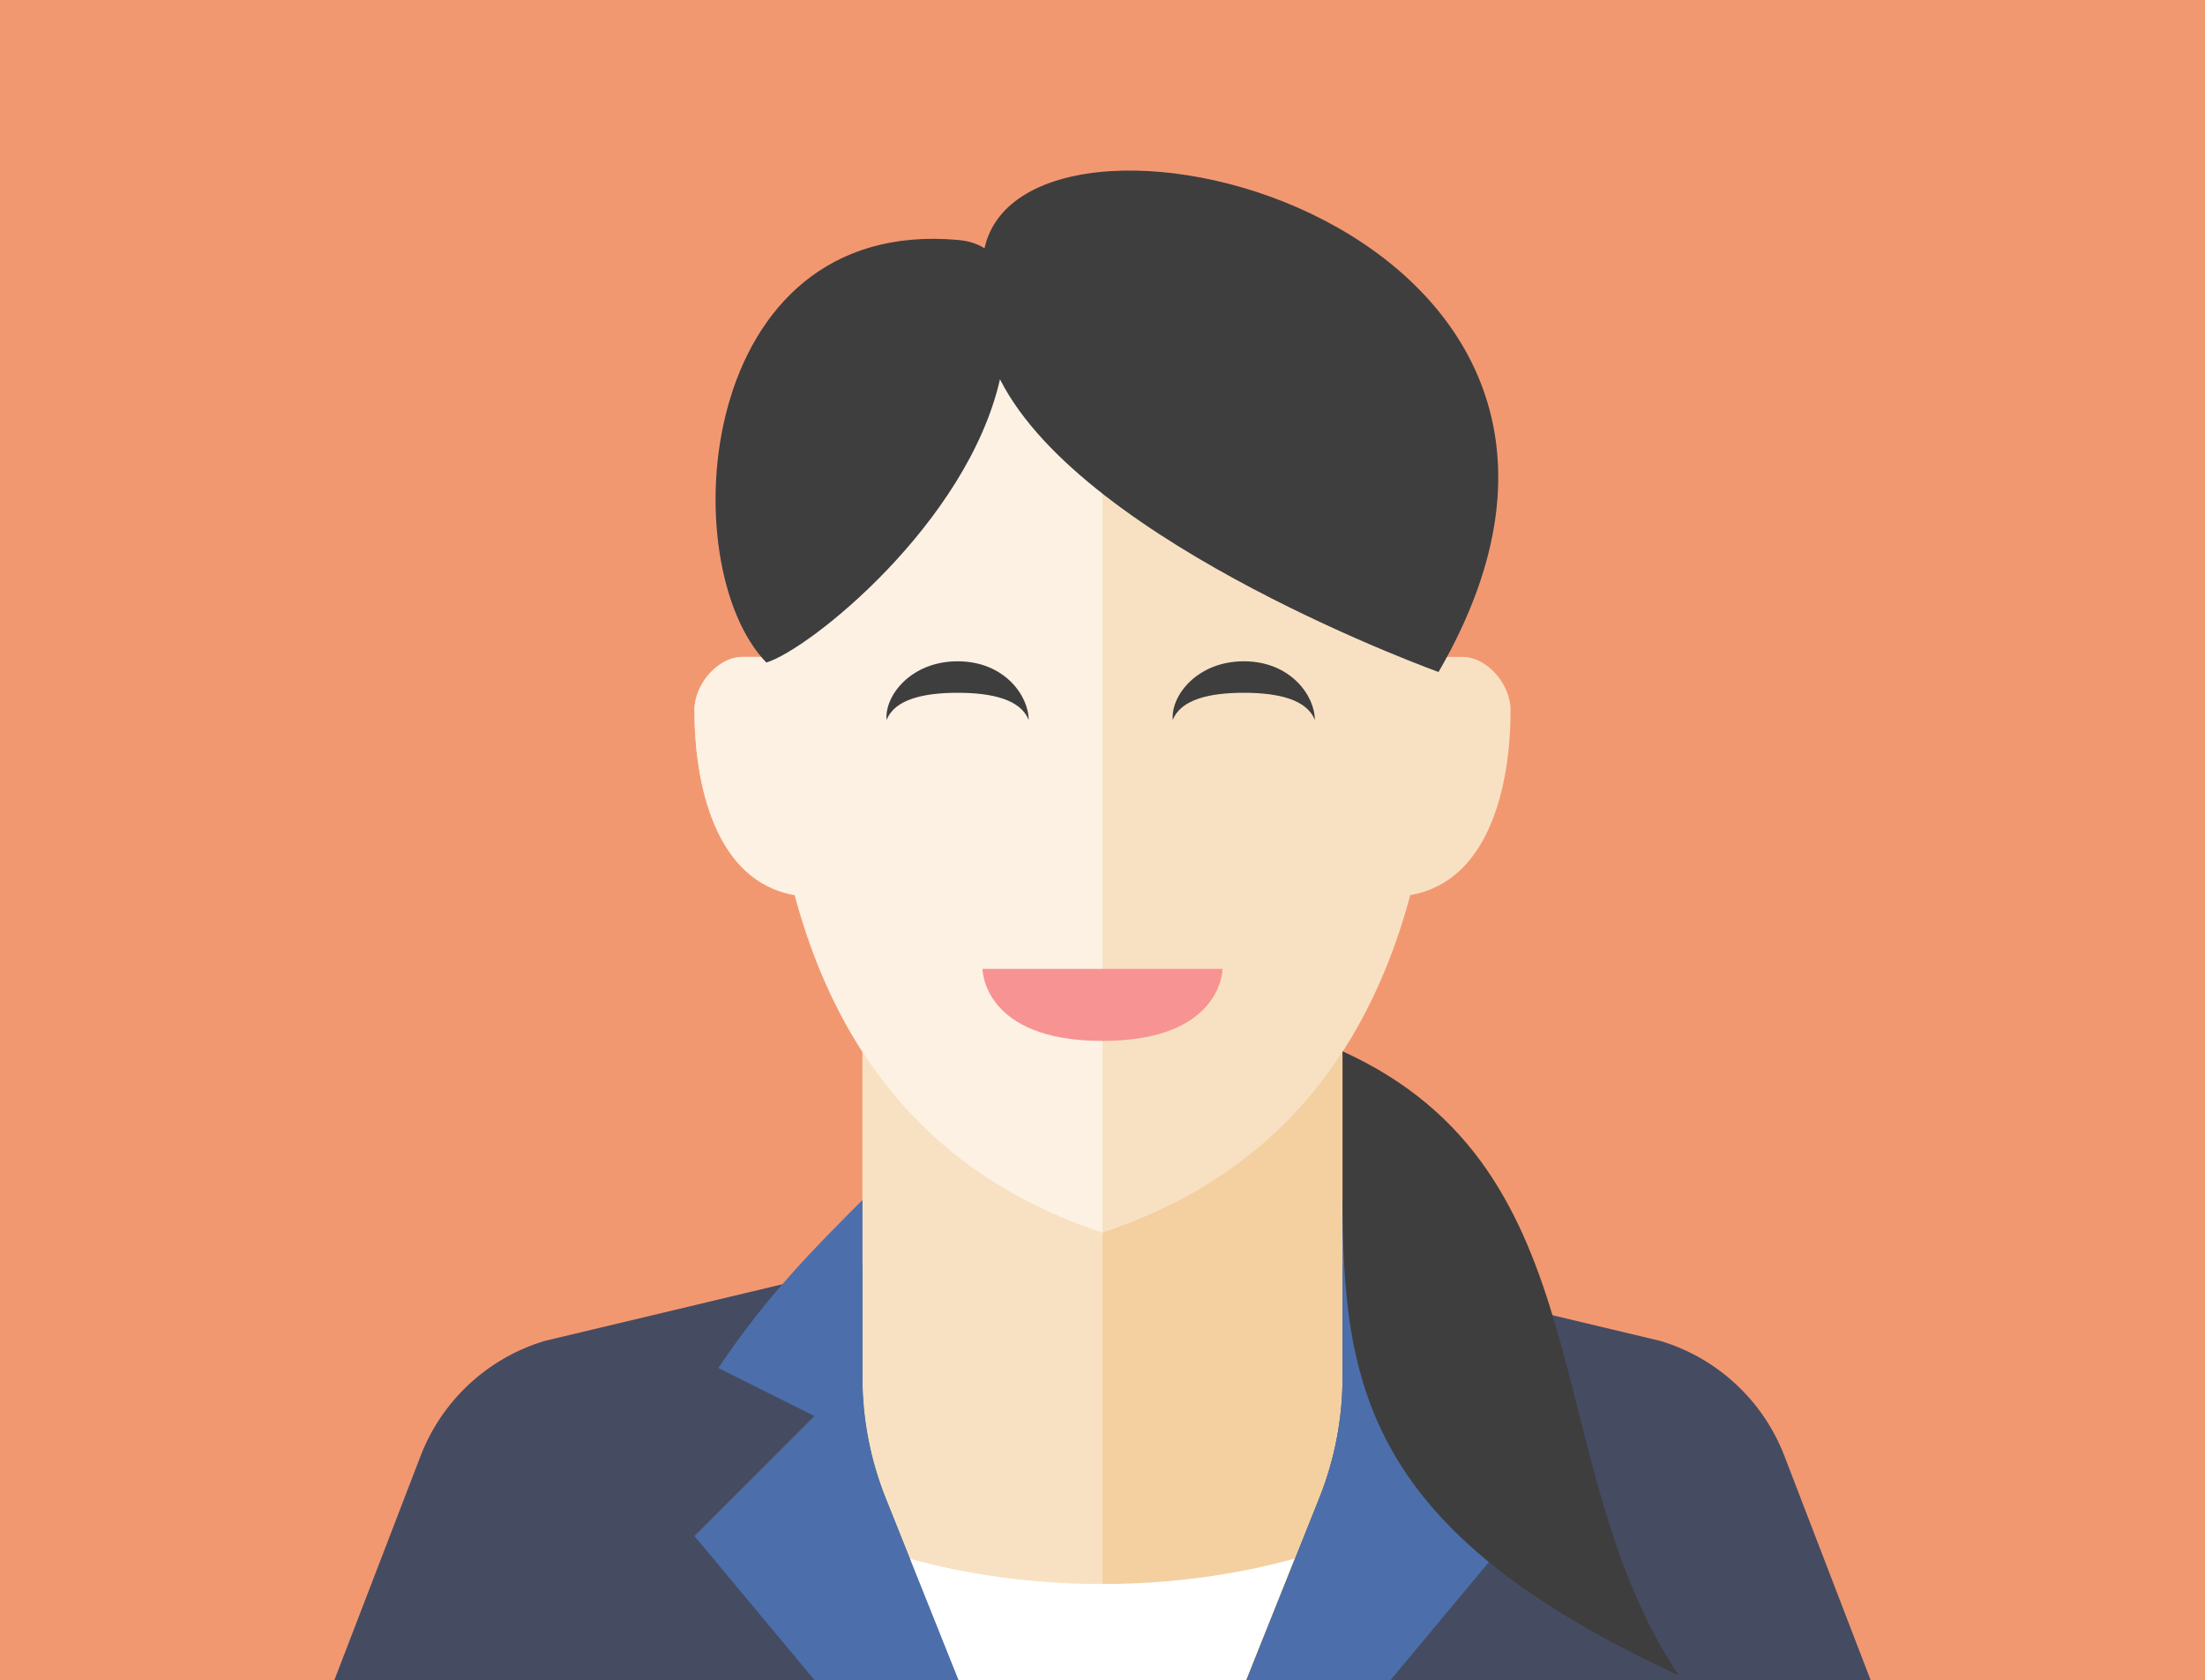
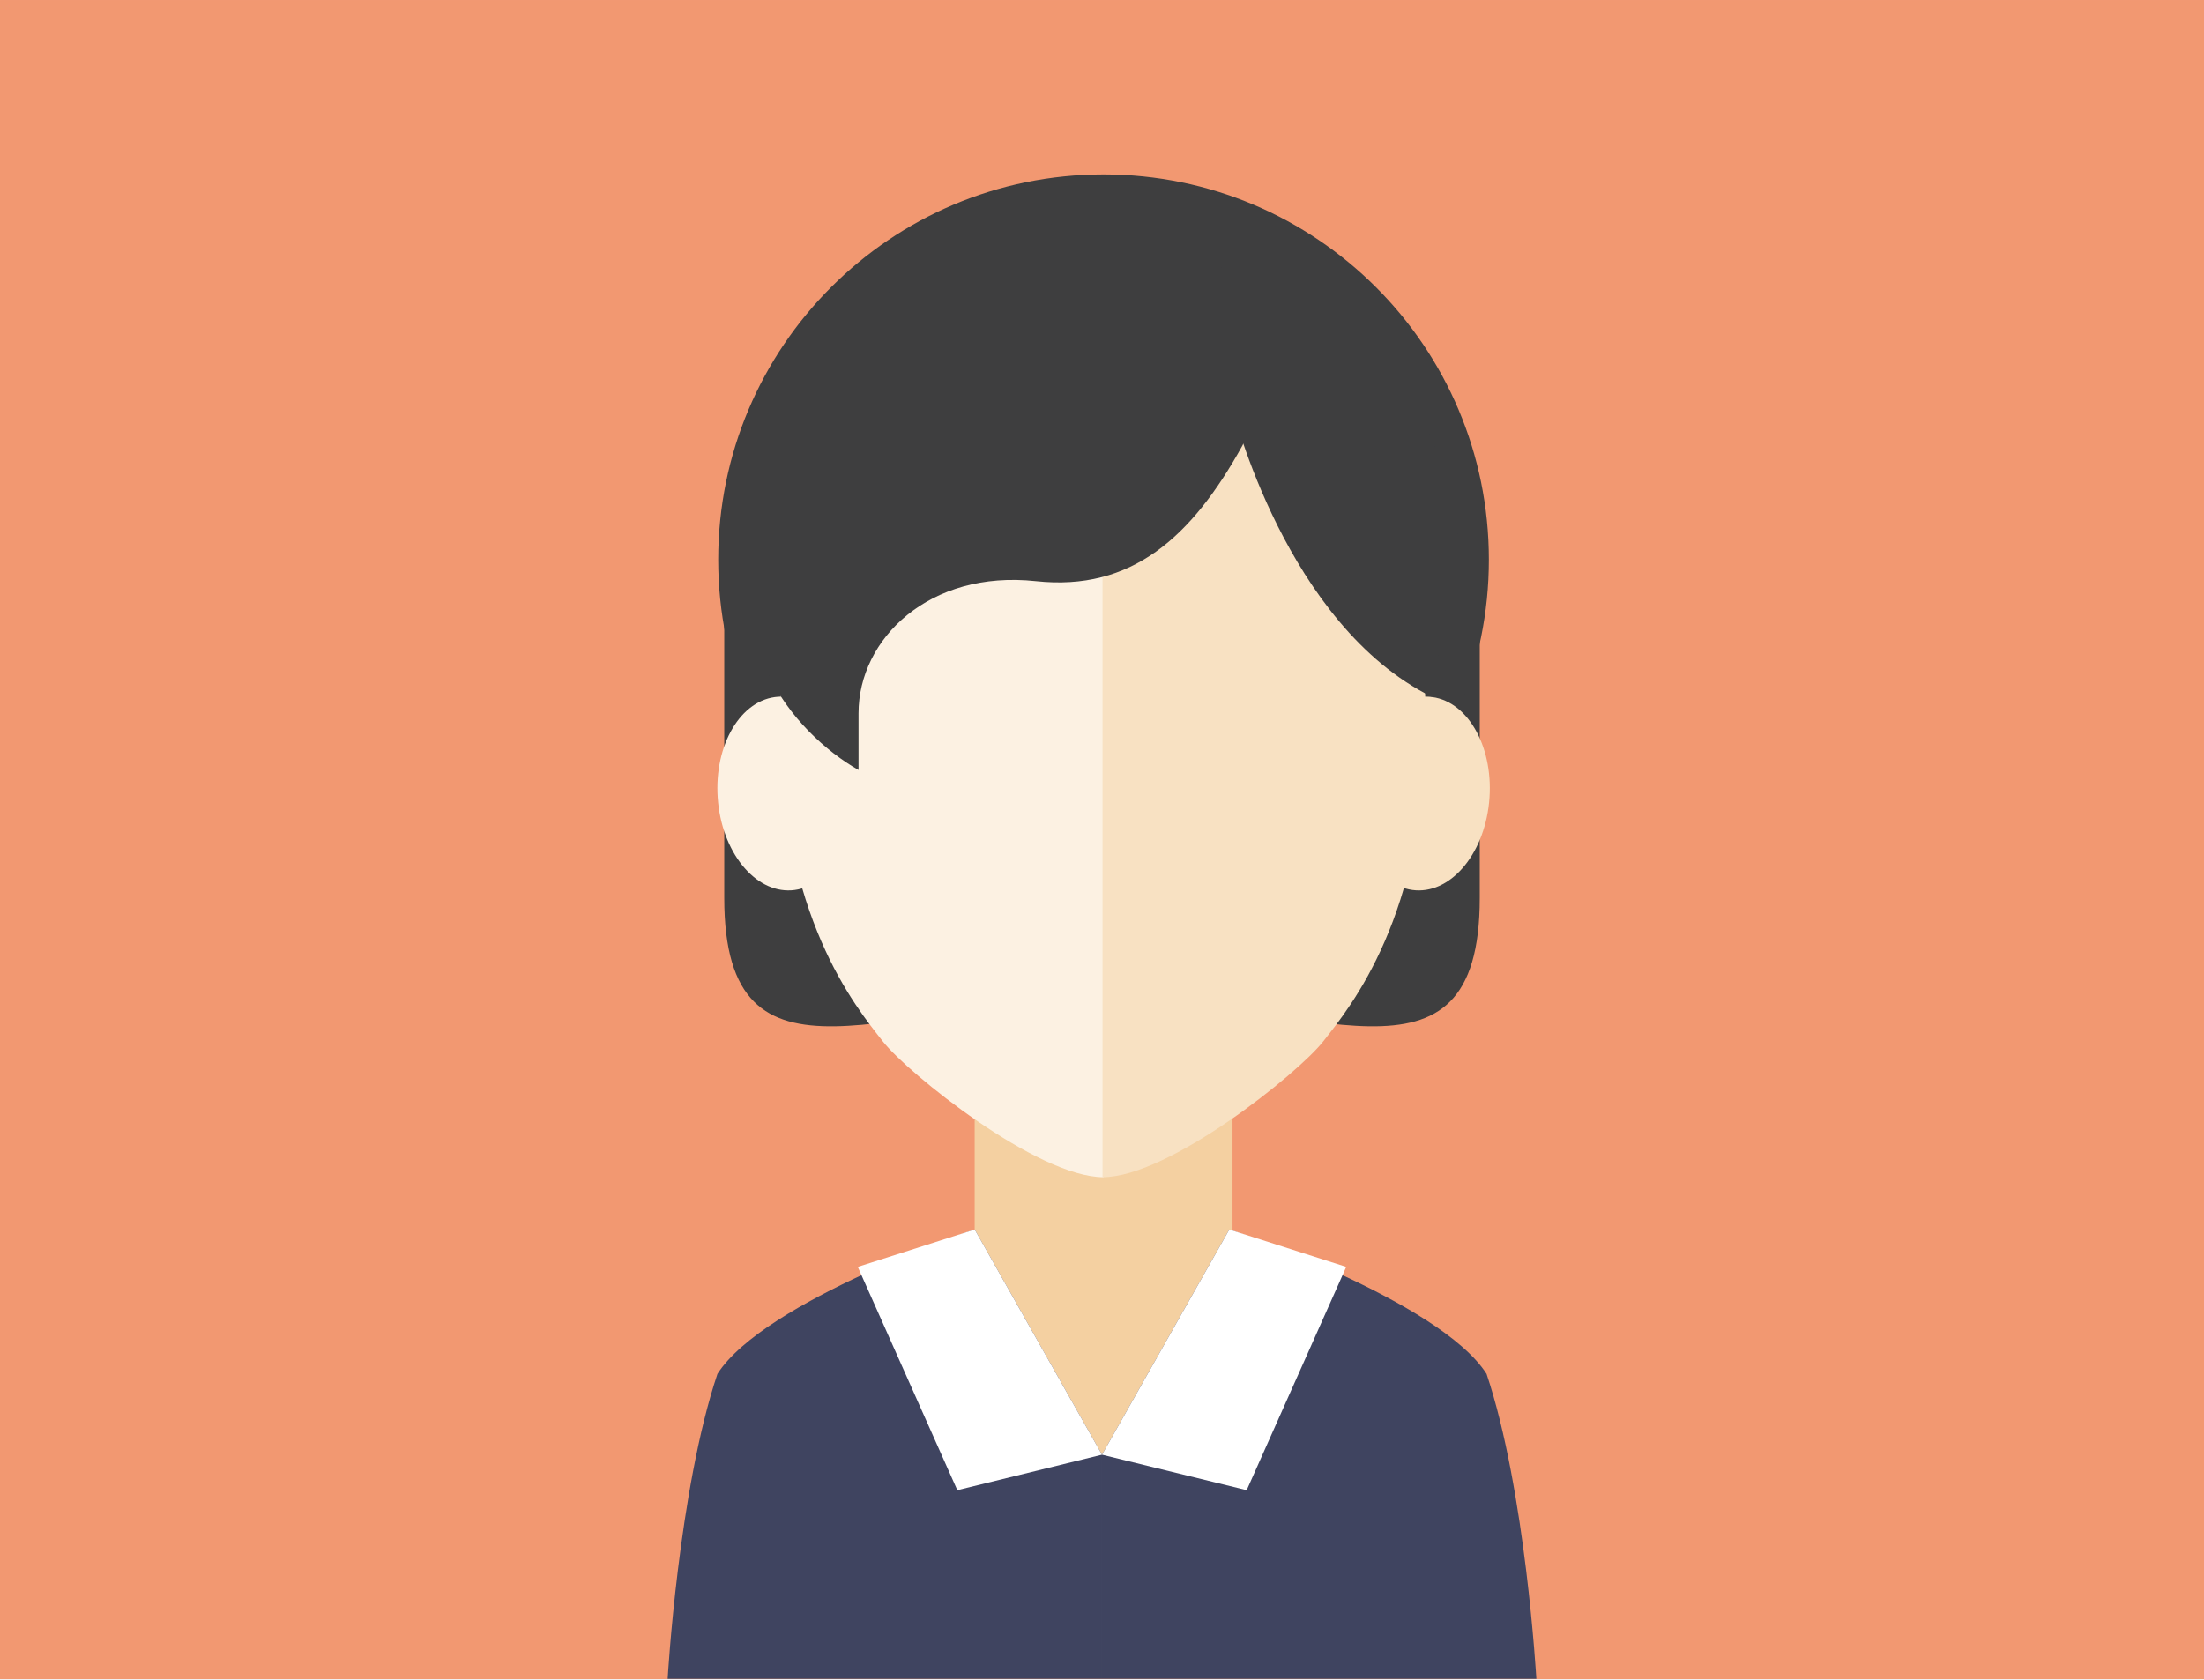
- <svg xmlns="http://www.w3.org/2000/svg" height="190.5" version="1.0" viewBox="0 0 250 190.5" width="250" xml:space="preserve" id="svg74">
-   <defs id="defs78" />
-   <g id="Artboard" transform="translate(-8.922339,107.1154)" />
-   <g id="Multicolor" transform="translate(-35.9482,99.86454)">
-     <g id="g71" transform="translate(26.87996,3.635455)">
-       <g id="g4538" transform="matrix(2.721429,0,0,2.721429,-15.61033,-149.7643)">
-         <rect style="fill:#f29871;fill-opacity:1" id="rect4623" width="91.864" height="70" x="9.068" y="17" />
-         <g id="g15" style="fill:#454c62;fill-opacity:1">
-           <g id="g9" style="fill:#454c62;fill-opacity:1">
-             <path id="path7" style="fill:#454c62;fill-opacity:1" d="m 55,70 -7,-1 -16.241,3.872 c -2.371,0.711 -4.279,2.48 -5.168,4.791 L 23,87 h 32 z" />
-           </g>
-           <g id="g13" style="fill:#454c62;fill-opacity:1">
-             <path id="path11" style="fill:#454c62;fill-opacity:1" d="m 55,70 7,-1 16.241,3.872 c 2.371,0.711 4.279,2.48 5.168,4.791 L 87,87 H 55 Z" />
-           </g>
+ <svg xmlns="http://www.w3.org/2000/svg" width="70.556mm" height="53.764mm" viewBox="0 0 250.002 190.501" id="svg5285" version="1.1">
+   <defs id="defs5287" />
+   <g id="layer1" transform="translate(-12.14209,-454.2546)">
+     <g id="g4150-5-7" transform="matrix(0.9999937,0,0,0.9999937,12.142,454.2547)">
+       <g id="Multicolor-3-0" transform="matrix(1.015,0,0,1.015,-5.1396,99.245)">
+         <g id="g4543-5-9" transform="matrix(2.7214,0,0,2.7214,-8.7169,-154.77)">
+           <path style="fill:#f29871;stroke-width:0.985" d="m 5.064,20.942 90.508,0 0,68.967 -90.508,0 z" id="rect4623-6-3" />
        </g>
-         <path id="path17" style="fill:#f4d0a1" d="M 55,68.371 C 51.716,67.277 47.841,65.2 45,60.803 v 13.586 c 0,1.725 0.329,3.434 0.97,5.035 L 49,87 h 12 l 3.03,-7.576 C 64.671,77.823 65,76.114 65,74.389 V 60.803 c -2.841,4.397 -6.716,6.474 -10,7.568 z" />
-         <path id="path19" style="fill:#f8e1c2" d="m 45,60.803 v 13.586 c 0,1.725 0.329,3.434 0.97,5.035 L 49,87 h 6 V 68.371 C 51.716,67.277 47.841,65.2 45,60.803 Z" />
-         <g id="g23">
-           <path id="path21" style="fill:#ffffff" d="M 54.977,83 C 52.09,83 49.372,82.613 46.954,81.942 L 48.977,87 h 12 L 63,81.942 C 60.582,82.613 57.863,83 54.977,83 Z" />
-         </g>
-         <g id="g27" style="fill:#4c6fac;fill-opacity:1">
-           <path id="path25" style="fill:#4c6fac;fill-opacity:1" d="m 43,87 h 6 L 45.97,79.424 C 45.329,77.823 45,76.114 45,74.389 V 67 c -2,2 -4,4 -6,7 l 4,2 -5,5 z" />
-         </g>
-         <g id="g31" style="fill:#4c6fac;fill-opacity:1">
-           <path id="path29" style="fill:#4c6fac;fill-opacity:1" d="m 67,87 h -6 l 3.03,-7.576 C 64.671,77.823 65,76.114 65,74.389 V 67 c 2,2 4,4 6,7 l -4,2 5,5 z" />
-         </g>
-         <path id="path45" style="fill:#f8e1c2" d="m 70,44.371 c -0.277,0 -0.633,0 -1,0 0,-0.007 0,-0.014 0,-0.021 -0.018,-9.008 -1.024,-16.979 -14,-16.979 -12.976,0 -13.982,7.971 -14,16.979 0,0.007 0,0.014 0,0.021 -0.368,0 -0.723,0 -1,0 -1,0 -2,1.111 -2,2.222 0,3.091 0.864,7.13 4.178,7.703 C 44.62,63.398 50.396,66.837 55,68.371 59.604,66.837 65.38,63.398 67.822,54.296 71.136,53.724 72,49.684 72,46.593 72,45.482 71,44.371 70,44.371 Z" />
-         <path id="path47" style="fill:#fcf1e2" d="m 41,44.35 c 0,0.007 0,0.014 0,0.021 -0.368,0 -0.723,0 -1,0 -1,0 -2,1.111 -2,2.222 0,3.091 0.864,7.13 4.178,7.703 2.442,9.102 8.218,12.541 12.822,14.075 v -41 c -12.976,0 -13.982,7.971 -14,16.979 z" />
-         <g id="g53">
-           <g id="g51">
-             <path id="path49" style="fill:#3e3e3f" d="m 48.964,45.866 c 1.43,0 2.627,0.277 2.959,1.134 0.004,-1 -1.003,-2.446 -2.959,-2.446 -1.953,0 -3.053,1.446 -2.959,2.446 0.332,-0.856 1.529,-1.134 2.959,-1.134 z" />
-           </g>
-         </g>
-         <g id="g59">
-           <g id="g57">
-             <path id="path55" style="fill:#3e3e3f" d="m 60.887,45.866 c 1.43,0 2.627,0.277 2.959,1.134 0.004,-1 -1.003,-2.446 -2.959,-2.446 -1.953,0 -3.053,1.446 -2.959,2.446 0.332,-0.856 1.529,-1.134 2.959,-1.134 z" />
-           </g>
-         </g>
-         <g transform="translate(0,-0.197)" id="g63">
-           <path id="path61" style="fill:#3e3e3f" d="M 65,61 C 76,66 73.074,78.046 79,87 66,81 65,75 65,67 c 0,0 0,-5 0,-6 z" />
-         </g>
-         <path id="path65" style="fill:#3e3e3f" d="M 50.084,27.346 C 49.81,27.17 49.458,27.042 49,27 38,26 37.069,40.548 40.994,44.606 42.784,44.065 49.362,38.803 50.729,32.803 54.228,39.733 69.254,45.09 69,45 79.845,26.302 51.823,19.426 50.084,27.346 Z" />
-         <g id="g69">
-           <path id="path67" style="fill:#f79392" d="m 50,57.371 h 10 c 0,0 0,3 -5,3 -5,0 -5,-3 -5,-3 z" />
-         </g>
+       </g>
+     </g>
+     <g id="g4374" transform="matrix(1.249992,0,0,-1.249992,-444.6384,877.7282)">
+       <g transform="matrix(0.93994,0,0,0.93994,499.7075,257.2869)" id="g4930">
+         <path d="m 0,0 c 0,-20.143 -16.329,-9.693 -36.47,-9.693 -20.141,0 -36.469,-10.45 -36.469,9.693 l 0,32.968 c 0,20.142 16.328,36.47 36.469,36.47 C -16.329,69.438 0,53.11 0,32.968 L 0,0 Z" id="path4932" style="fill:#3e3e3f" />
+       </g>
+       <g transform="matrix(0.93994,0,0,0.93994,500.5346,287.9844)" id="g4934">
+         <path d="m 0,0 c 0,20.547 -16.656,37.202 -37.202,37.202 -20.546,0 -37.201,-16.655 -37.201,-37.202 0,-20.546 16.655,-37.201 37.201,-37.201 C -16.656,-37.201 0,-20.546 0,0" id="path4936" style="fill:#3e3e3f" />
+       </g>
+       <g transform="matrix(0.93994,0,0,0.8084877,477.2711,216.6912)" id="g4938">
+         <path d="M 0,0 -12.604,-35.355 -24.894,0 l 0,27.295 L 0,27.295 0,0 Z" id="path4940" style="fill:#f4d0a1;fill-opacity:1" />
+       </g>
+       <path style="fill:#fcf1e2;fill-opacity:1" id="path4944" d="m 465.569,309.863 c -11.36,0 -29.326,-6.458 -29.326,-36.721 0,-17.473 6.811,-25.711 9.293,-28.878 2.284,-2.913 14.009,-12.33 20.033,-12.33 l 0,77.929 z" />
+       <g transform="matrix(0.93994,0,0,0.93994,430.5937,265.9269)" id="g4946">
+         <path d="M 0,0 C -0.534,5.145 1.918,9.71 5.473,10.197 9.03,10.686 12.345,6.91 12.878,1.766 13.412,-3.377 10.959,-7.941 7.403,-8.43 3.847,-8.917 0.532,-5.143 0,0" id="path4948" style="fill:#fcf1e2;fill-opacity:1" />
+       </g>
+       <g transform="matrix(0.93994,0,0,0.93994,465.4749,309.8634)" id="g4950">
+         <path d="m 0,0 c 12.086,0 31.199,-6.871 31.199,-39.067 0,-18.589 -7.245,-27.354 -9.886,-30.723 C 18.883,-72.889 6.41,-82.908 0,-82.908 L 0,0 Z" id="path4952" style="fill:#f8e1c2;fill-opacity:1" />
+       </g>
+       <g transform="matrix(0.93994,0,0,0.93994,500.5534,265.9269)" id="g4954">
+         <path d="M 0,0 C 0.532,5.145 -1.919,9.71 -5.474,10.197 -9.031,10.686 -12.345,6.91 -12.878,1.766 -13.412,-3.377 -10.96,-7.941 -7.404,-8.43 -3.848,-8.917 -0.534,-5.143 0,0" id="path4956" style="fill:#f8e1c2;fill-opacity:1" />
+       </g>
+       <g transform="matrix(0.93994,0,0,0.93994,739.3269,120.4321)" id="g4958" />
+       <g transform="matrix(0.93994,0,0,0.93994,739.4679,183.1543)" id="g4966" />
+       <g transform="matrix(0.93994,0,0,0.93994,463.9146,318.5701)" id="g4970">
+         <path d="m 0,0 c -22.084,0 -28.798,-19.348 -28.798,-28.258 -8.01,-11.132 0.721,-21.092 6.903,-24.591 l 0,5.478 c 0,7.199 6.845,13.865 17.126,12.756 9.214,-0.994 15.017,4.212 19.918,13.065 C 21.201,-9.693 13.648,0 0,0" id="path4972" style="fill:#3e3e3f" />
+       </g>
+       <g transform="matrix(0.93994,0,0,0.93994,477.2711,301.7357)" id="g4974">
+         <path d="m 0,0 c 0,0 5.16,-20.948 19.291,-27.899 2.516,18.833 4.002,14.866 0,24.782 C 15.29,6.8 0,14.167 0,14.167 L 0,0 Z" id="path4976" style="fill:#3e3e3f" />
+       </g>
+       <g transform="matrix(0.93994,0,0,0.93994,465.4279,179.8707)" id="g4978">
+         <path style="fill:#3f4460" d="M 0,6.949 0,28.596 -12.289,50.34 c 0,0 -20.305,-6.859 -24.838,-13.942 C -40.899,25.17 -41.934,6.949 -41.934,6.949 Z" id="path4980" />
+       </g>
+       <g transform="matrix(0.93994,0,0,0.93994,465.4279,179.8707)" id="g4982">
+         <path style="fill:#3f4460" d="M 0,6.949 0,28.596 12.289,50.34 c 0,0 20.305,-6.859 24.838,-13.942 C 40.899,25.17 41.934,6.949 41.934,6.949 Z" id="path4984" />
+       </g>
+       <g transform="matrix(0.93994,0,0,0.93994,465.4279,206.7492)" id="g4986">
+         <path d="m 0,0 -12.289,21.744 -11.289,-3.61 9.61,-21.56 L 0,0 Z" id="path4988" style="fill:#ffffff" />
+       </g>
+       <g transform="matrix(0.93994,0,0,0.93994,465.4279,206.7492)" id="g4990">
+         <path d="M 0,0 12.289,21.744 23.578,18.134 13.968,-3.426 0,0 Z" id="path4992" style="fill:#ffffff" />
      </g>
    </g>
  </g>
</svg>
